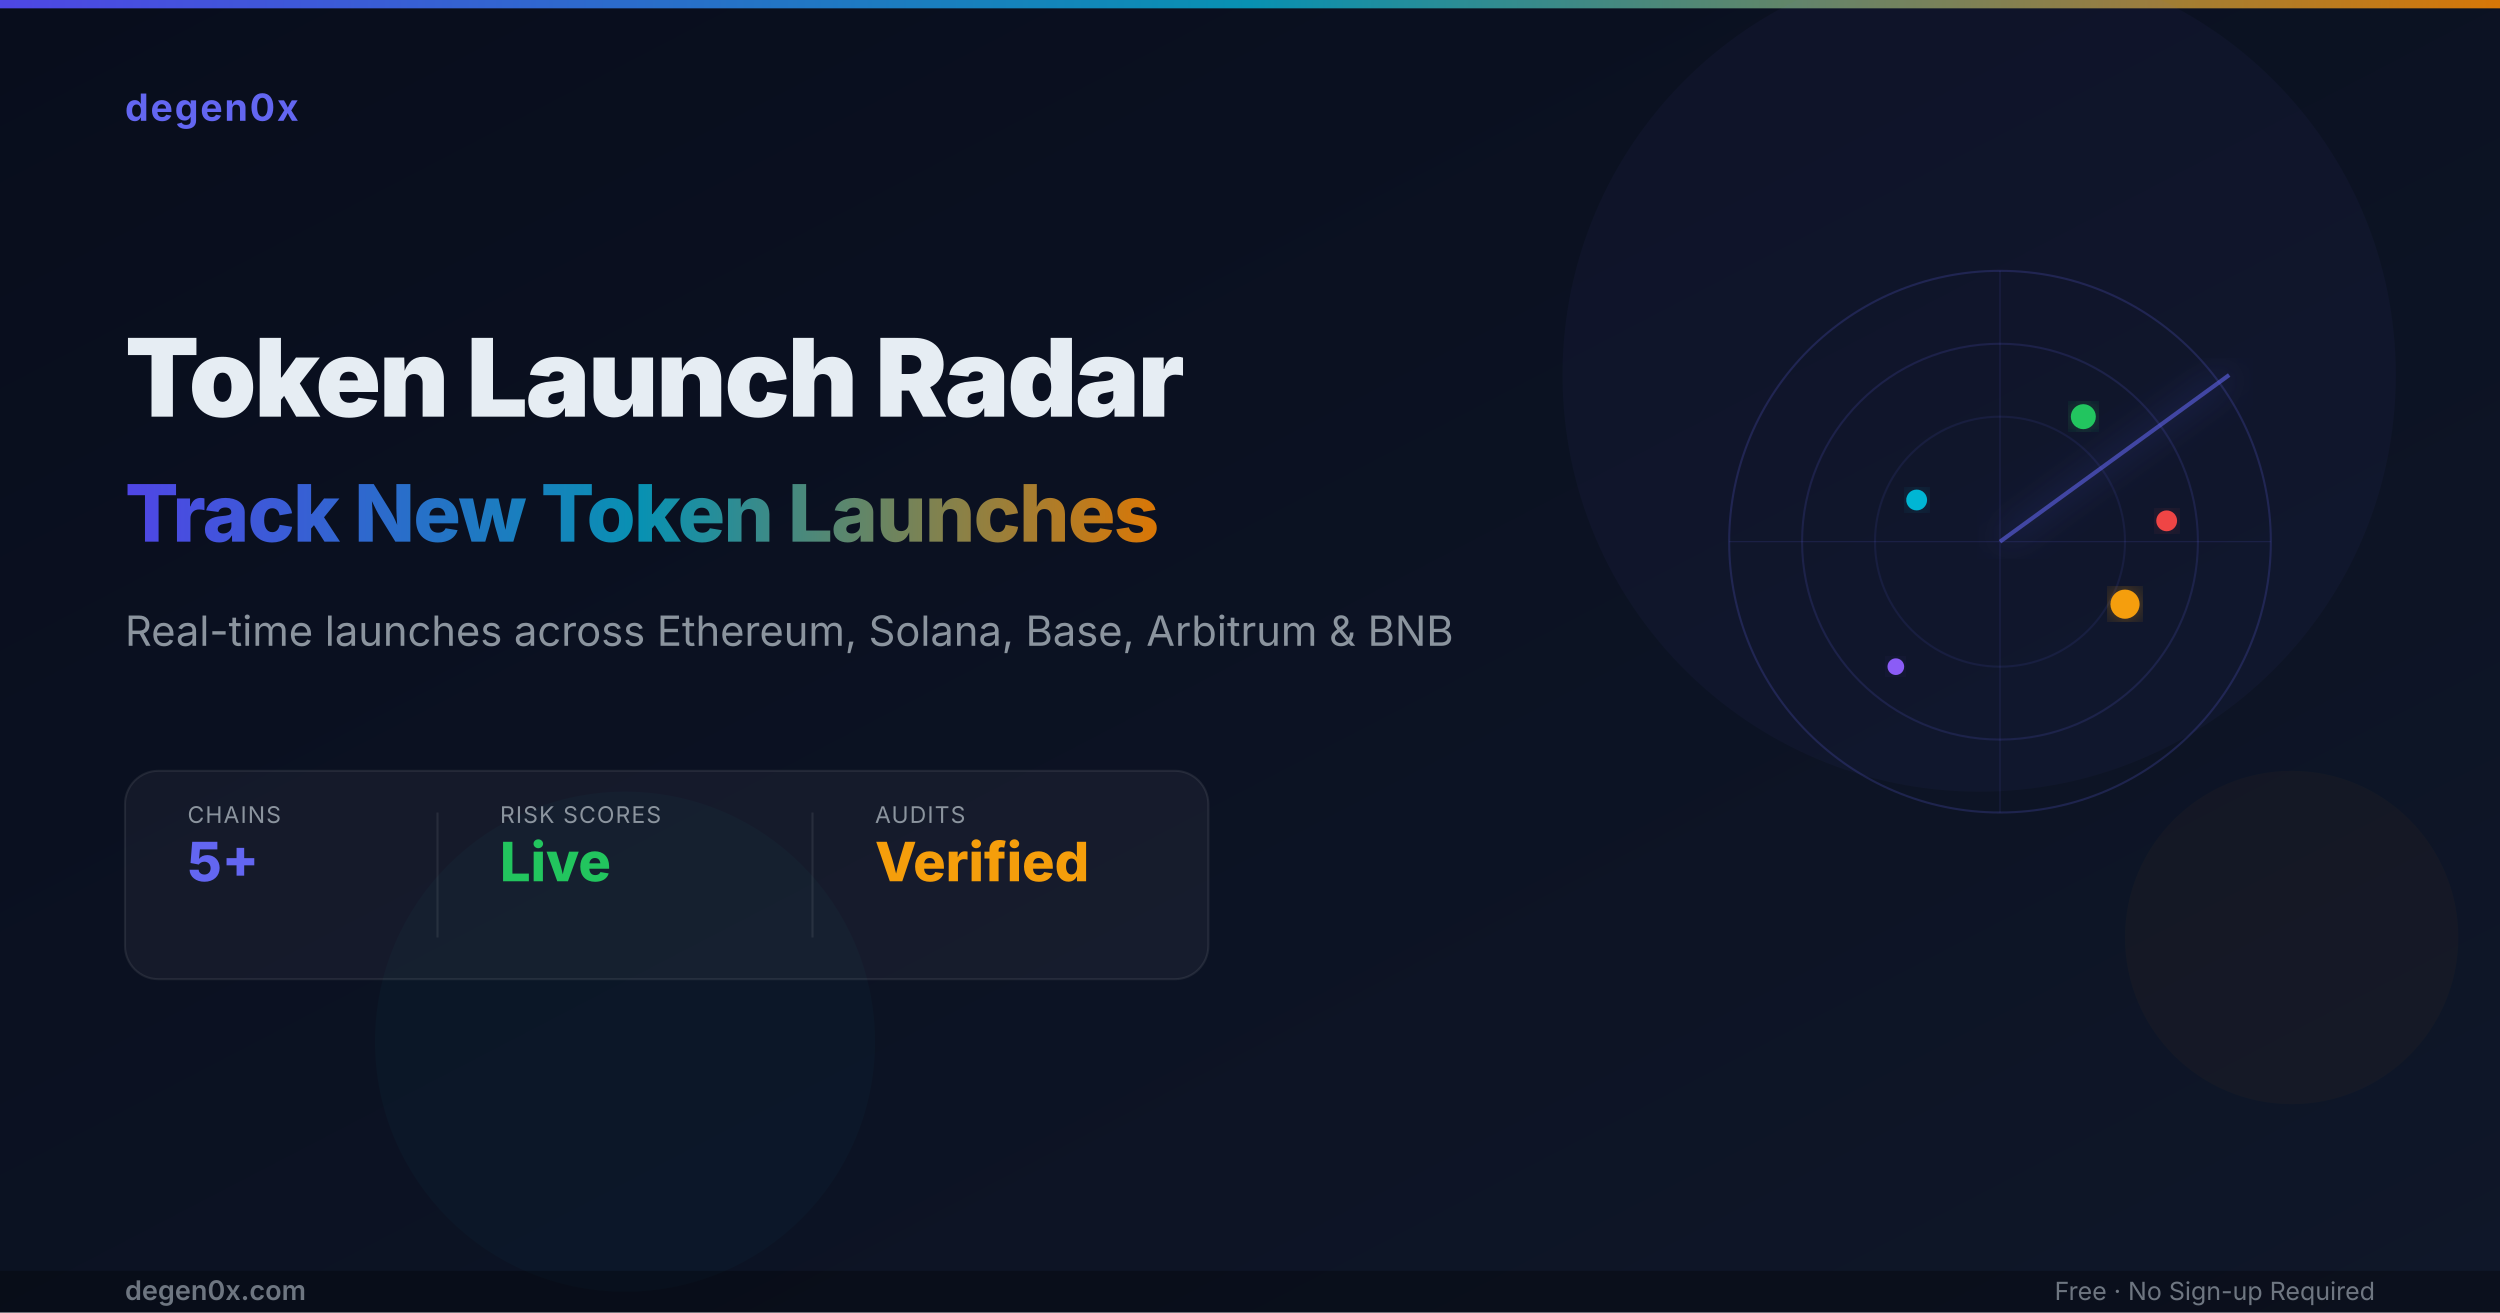
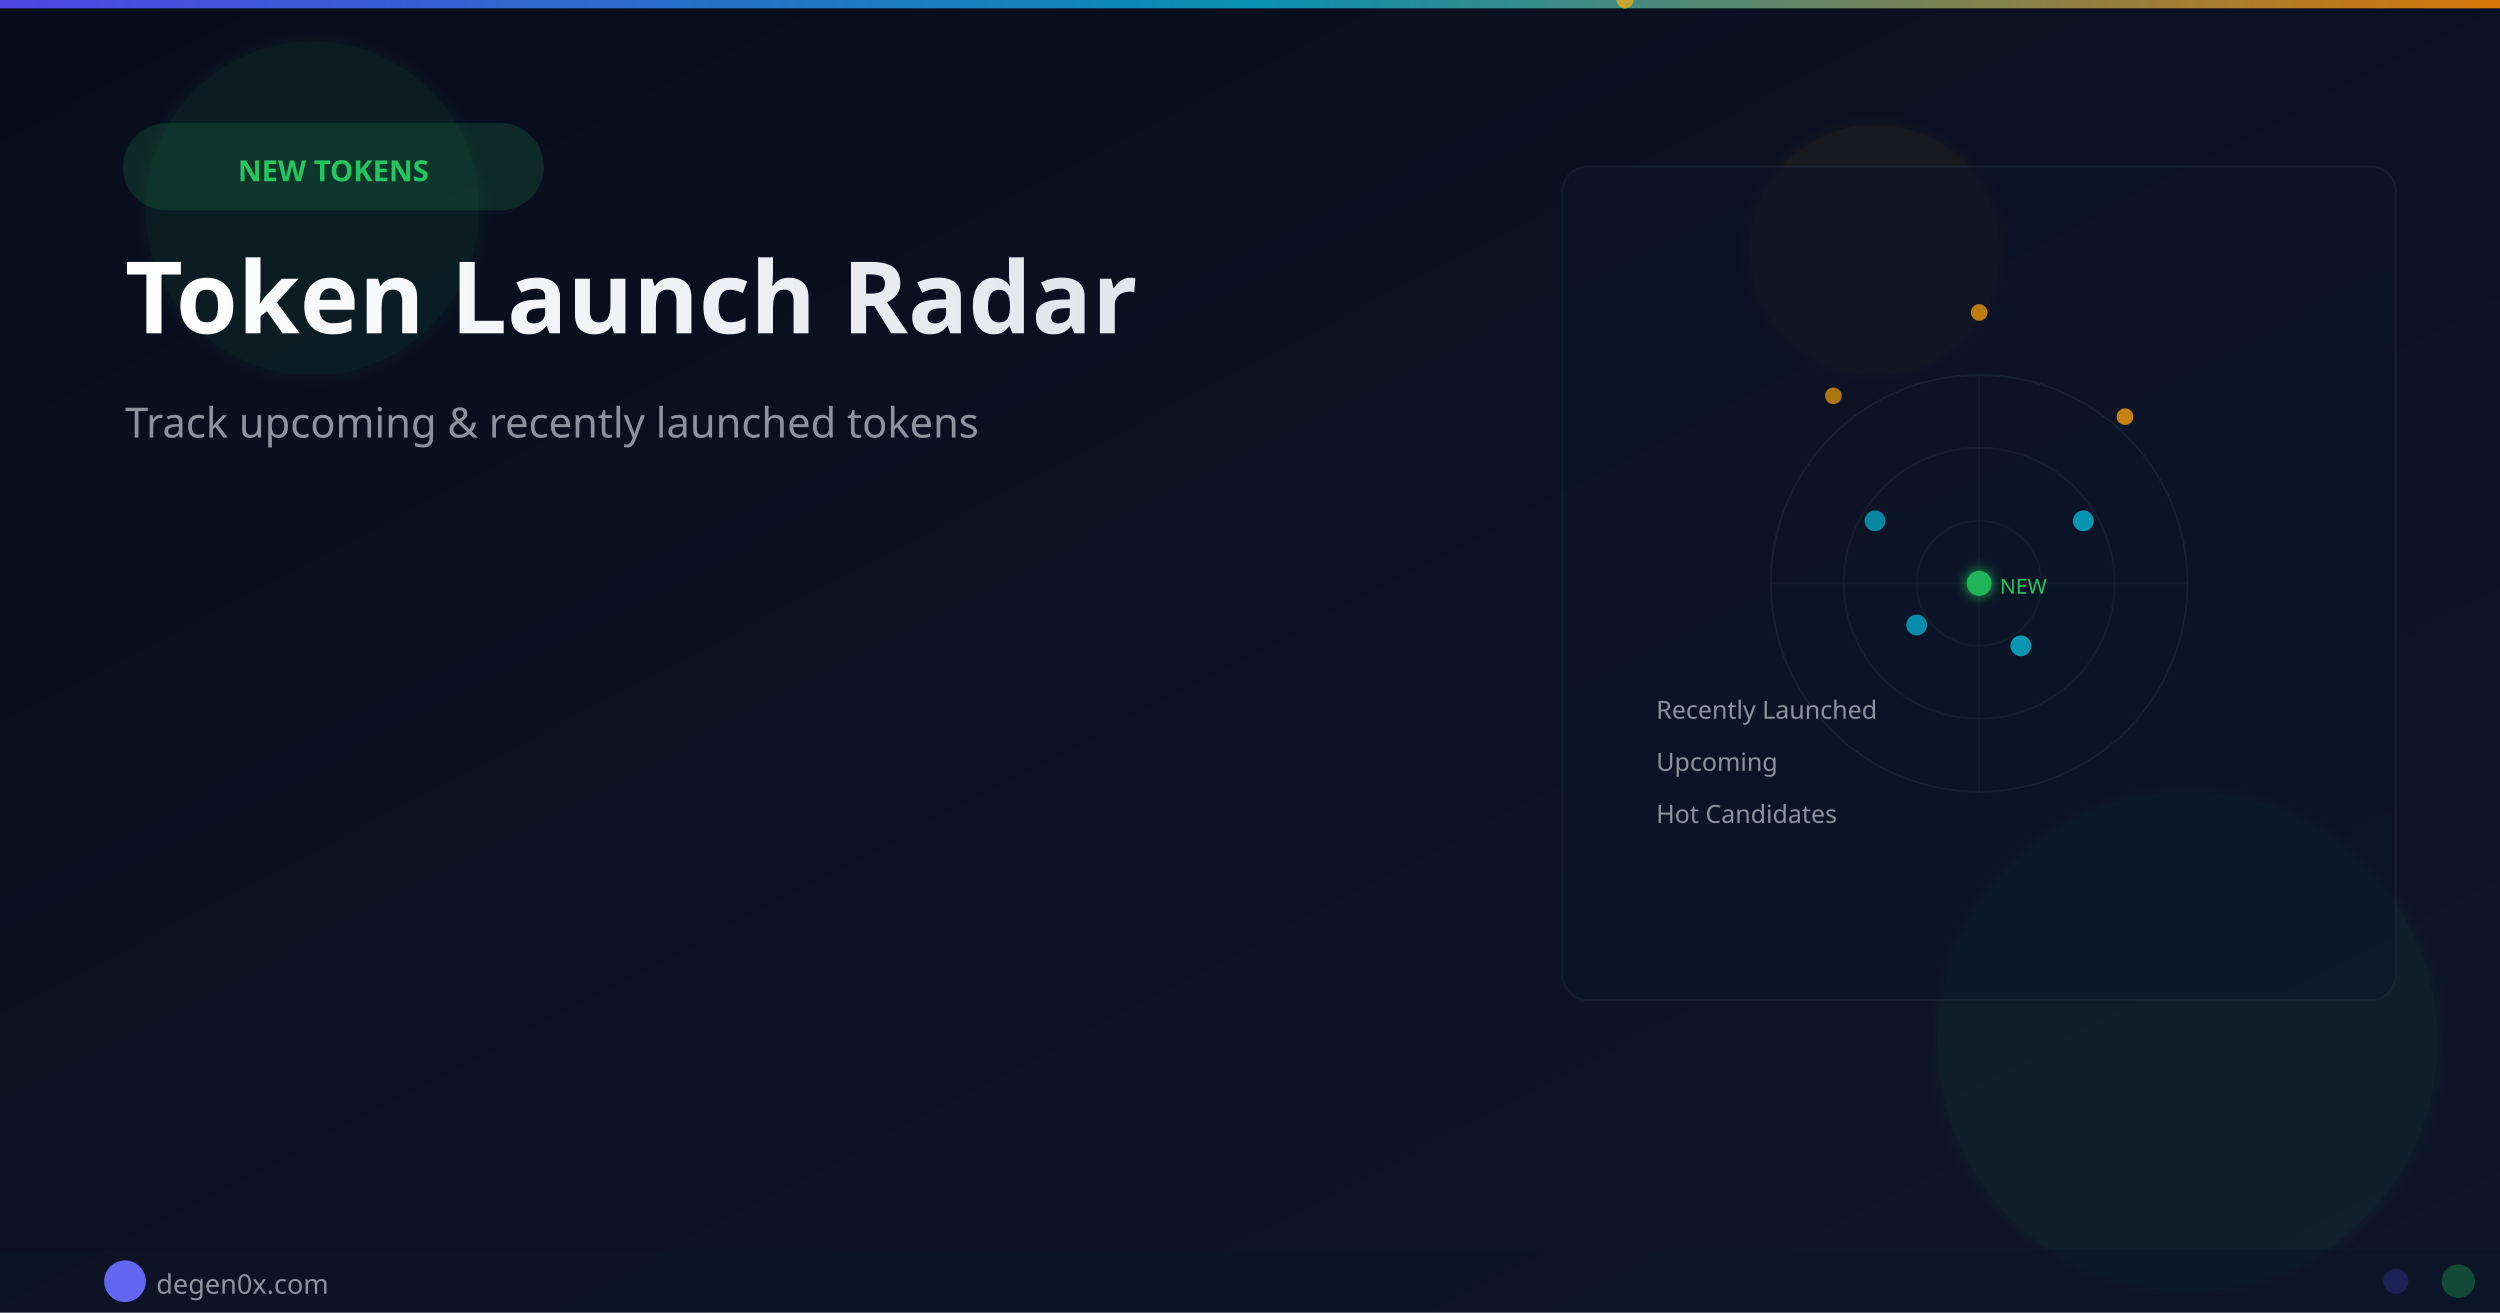
- <svg xmlns="http://www.w3.org/2000/svg" width="1200" height="630" viewBox="0 0 1200 630">
+ <svg xmlns="http://www.w3.org/2000/svg" viewBox="0 0 1200 630">
  <defs>
-     <linearGradient id="bg" x1="0" y1="0" x2="1" y2="1">
-       <stop offset="0%" stop-color="#080d1c" />
-       <stop offset="100%" stop-color="#0f1729" />
+     <linearGradient id="bgGradient" x1="0%" y1="0%" x2="100%" y2="100%">
+       <stop offset="0%" style="stop-color:#080d1c;stop-opacity:1" />
+       <stop offset="100%" style="stop-color:#0f1629;stop-opacity:1" />
    </linearGradient>
-     <linearGradient id="accent" x1="0" y1="0" x2="1" y2="0">
-       <stop offset="0%" stop-color="#4f46e5" />
-       <stop offset="50%" stop-color="#0891b2" />
-       <stop offset="100%" stop-color="#d97706" />
+     <linearGradient id="accentGradient" x1="0%" y1="0%" x2="100%" y2="0%">
+       <stop offset="0%" style="stop-color:#4f46e5;stop-opacity:1" />
+       <stop offset="50%" style="stop-color:#0891b2;stop-opacity:1" />
+       <stop offset="100%" style="stop-color:#d97706;stop-opacity:1" />
    </linearGradient>
-     <filter id="glow">
-       <feGaussianBlur stdDeviation="8" result="blur" />
+     <linearGradient id="titleGradient" x1="0%" y1="0%" x2="100%" y2="0%">
+       <stop offset="0%" style="stop-color:#ffffff;stop-opacity:1" />
+       <stop offset="100%" style="stop-color:#e0e6ed;stop-opacity:1" />
+     </linearGradient>
+     <filter id="glow" x="-50%" y="-50%" width="200%" height="200%">
+       <feGaussianBlur stdDeviation="3" result="coloredBlur" />
      <feMerge>
-         <feMergeNode in="blur" />
-         <feMergeNode in="SourceGraphic" />
-       </feMerge>
-     </filter>
-     <filter id="softGlow">
-       <feGaussianBlur stdDeviation="20" result="blur" />
-       <feMerge>
-         <feMergeNode in="blur" />
+         <feMergeNode in="coloredBlur" />
        <feMergeNode in="SourceGraphic" />
      </feMerge>
    </filter>
  </defs>
-   <rect width="1200" height="630" fill="url(#bg)" />
-   <rect width="1200" height="4" fill="url(#accent)" />
-   <circle cx="950" cy="180" r="200" fill="#6366f1" opacity="0.04" />
-   <circle cx="300" cy="500" r="120" fill="#06b6d4" opacity="0.03" />
-   <circle cx="1100" cy="450" r="80" fill="#f59e0b" opacity="0.03" />
-   <text x="60" y="58" font-family="Inter, -apple-system, sans-serif" font-size="18" font-weight="700" fill="#6366f1" letter-spacing="0.05em">degen0x</text>
-   <text x="60" y="200" font-family="Inter, -apple-system, sans-serif" font-size="52" font-weight="900" fill="#e6edf3" letter-spacing="-0.02em">Token Launch Radar</text>
-   <text x="60" y="260" font-family="Inter, -apple-system, sans-serif" font-size="38" font-weight="800" fill="url(#accent)" letter-spacing="-0.02em">Track New Token Launches</text>
-   <text x="60" y="310" font-family="Inter, -apple-system, sans-serif" font-size="20" fill="#8b949e">Real-time launches across Ethereum, Solana, Base, Arbitrum &amp; BNB</text>
-   <g transform="translate(820, 120)">
-     <circle cx="140" cy="140" r="130" fill="none" stroke="#6366f1" stroke-width="1" opacity="0.2" />
-     <circle cx="140" cy="140" r="95" fill="none" stroke="#6366f1" stroke-width="1" opacity="0.15" />
-     <circle cx="140" cy="140" r="60" fill="none" stroke="#6366f1" stroke-width="1" opacity="0.1" />
-     <line x1="140" y1="10" x2="140" y2="270" stroke="#6366f1" stroke-width="0.5" opacity="0.15" />
-     <line x1="10" y1="140" x2="270" y2="140" stroke="#6366f1" stroke-width="0.5" opacity="0.15" />
-     <line x1="140" y1="140" x2="250" y2="60" stroke="#6366f1" stroke-width="2" opacity="0.6" filter="url(#glow)" />
-     <circle cx="180" cy="80" r="6" fill="#22c55e" filter="url(#glow)" />
-     <circle cx="100" cy="120" r="5" fill="#06b6d4" filter="url(#glow)" />
-     <circle cx="200" cy="170" r="7" fill="#f59e0b" filter="url(#glow)" />
-     <circle cx="90" cy="200" r="4" fill="#8b5cf6" filter="url(#glow)" />
-     <circle cx="220" cy="130" r="5" fill="#ef4444" filter="url(#glow)" />
+   <rect width="1200" height="630" fill="url(#bgGradient)" />
+   <rect width="1200" height="4" fill="url(#accentGradient)" />
+   <circle cx="150" cy="100" r="80" fill="#22c55e" opacity="0.08" filter="url(#glow)" />
+   <circle cx="1050" cy="500" r="120" fill="#22c55e" opacity="0.06" filter="url(#glow)" />
+   <circle cx="900" cy="120" r="60" fill="#d97706" opacity="0.07" filter="url(#glow)" />
+   <rect x="60" y="60" width="200" height="40" rx="20" fill="#22c55e" opacity="0.15" stroke="#22c55e" stroke-width="2" />
+   <text x="160" y="87" font-family="system-ui, sans-serif" font-size="14" font-weight="bold" fill="#22c55e" text-anchor="middle">NEW TOKENS</text>
+   <text x="60" y="160" font-family="system-ui, sans-serif" font-size="48" font-weight="bold" fill="url(#titleGradient)">Token Launch Radar</text>
+   <text x="60" y="210" font-family="system-ui, sans-serif" font-size="20" fill="#8b949e">Track upcoming &amp; recently launched tokens</text>
+   <g>
+     <rect x="750" y="80" width="400" height="400" rx="12" fill="#0a1427" opacity="0.5" stroke="#1e293b" stroke-width="1" />
+     <circle cx="950" cy="280" r="100" fill="none" stroke="#1e293b" stroke-width="1" opacity="0.6" />
+     <circle cx="950" cy="280" r="65" fill="none" stroke="#1e293b" stroke-width="1" opacity="0.5" />
+     <circle cx="950" cy="280" r="30" fill="none" stroke="#1e293b" stroke-width="1" opacity="0.4" />
+     <line x1="850" y1="280" x2="1050" y2="280" stroke="#1e293b" stroke-width="1" opacity="0.4" />
+     <line x1="950" y1="180" x2="950" y2="380" stroke="#1e293b" stroke-width="1" opacity="0.4" />
+     <circle cx="950" cy="280" r="6" fill="#22c55e" opacity="0.9" filter="url(#glow)" />
+     <text x="960" y="285" font-family="system-ui, sans-serif" font-size="10" fill="#22c55e">NEW</text>
+     <circle cx="1000" cy="250" r="5" fill="#06b6d4" opacity="0.8" />
+     <circle cx="970" cy="310" r="5" fill="#06b6d4" opacity="0.8" />
+     <circle cx="920" cy="300" r="5" fill="#06b6d4" opacity="0.75" />
+     <circle cx="900" cy="250" r="5" fill="#06b6d4" opacity="0.7" />
+     <circle cx="1020" cy="200" r="4" fill="#f59e0b" opacity="0.8" />
+     <circle cx="950" cy="150" r="4" fill="#f59e0b" opacity="0.75" />
+     <circle cx="880" cy="190" r="4" fill="#f59e0b" opacity="0.7" />
+     <circle cx="780" y="340" r="4" fill="#22c55e" opacity="0.9" />
+     <text x="795" y="345" font-family="system-ui, sans-serif" font-size="12" fill="#8b949e">Recently Launched</text>
+     <circle cx="780" y="365" r="4" fill="#06b6d4" opacity="0.8" />
+     <text x="795" y="370" font-family="system-ui, sans-serif" font-size="12" fill="#8b949e">Upcoming</text>
+     <circle cx="780" y="390" r="4" fill="#f59e0b" opacity="0.8" />
+     <text x="795" y="395" font-family="system-ui, sans-serif" font-size="12" fill="#8b949e">Hot Candidates</text>
  </g>
-   <rect x="60" y="370" width="520" height="100" rx="16" fill="rgba(255,255,255,0.04)" stroke="rgba(255,255,255,0.08)" stroke-width="1" />
-   <g transform="translate(90, 395)">
-     <text font-family="Inter, sans-serif" font-size="11" fill="#8b949e" letter-spacing="0.05em">CHAINS</text>
-     <text y="28" font-family="Inter, sans-serif" font-size="26" font-weight="800" fill="#6366f1">5+</text>
-   </g>
-   <line x1="210" y1="390" x2="210" y2="450" stroke="rgba(255,255,255,0.08)" stroke-width="1" />
-   <g transform="translate(240, 395)">
-     <text font-family="Inter, sans-serif" font-size="11" fill="#8b949e" letter-spacing="0.05em">RISK SCORES</text>
-     <text y="28" font-family="Inter, sans-serif" font-size="26" font-weight="800" fill="#22c55e">Live</text>
-   </g>
-   <line x1="390" y1="390" x2="390" y2="450" stroke="rgba(255,255,255,0.08)" stroke-width="1" />
-   <g transform="translate(420, 395)">
-     <text font-family="Inter, sans-serif" font-size="11" fill="#8b949e" letter-spacing="0.05em">AUDITS</text>
-     <text y="28" font-family="Inter, sans-serif" font-size="26" font-weight="800" fill="#f59e0b">Verified</text>
-   </g>
-   <rect y="610" width="1200" height="20" fill="rgba(0,0,0,0.3)" />
-   <text x="60" y="624" font-family="Inter, -apple-system, sans-serif" font-size="13" font-weight="600" fill="#6e7681">degen0x.com</text>
-   <text x="1140" y="624" text-anchor="end" font-family="Inter, sans-serif" font-size="12" fill="#6e7681">Free · No Sign-up Required</text>
+   <rect y="600" width="1200" height="30" fill="#0a1427" opacity="0.6" />
+   <circle cx="60" cy="615" r="10" fill="#6366f1" />
+   <text x="75" y="621" font-family="system-ui, sans-serif" font-size="13" fill="#8b949e">degen0x.com</text>
+   <circle cx="1180" cy="615" r="8" fill="#22c55e" opacity="0.3" />
+   <circle cx="1150" cy="615" r="6" fill="#4f46e5" opacity="0.25" />
</svg>
